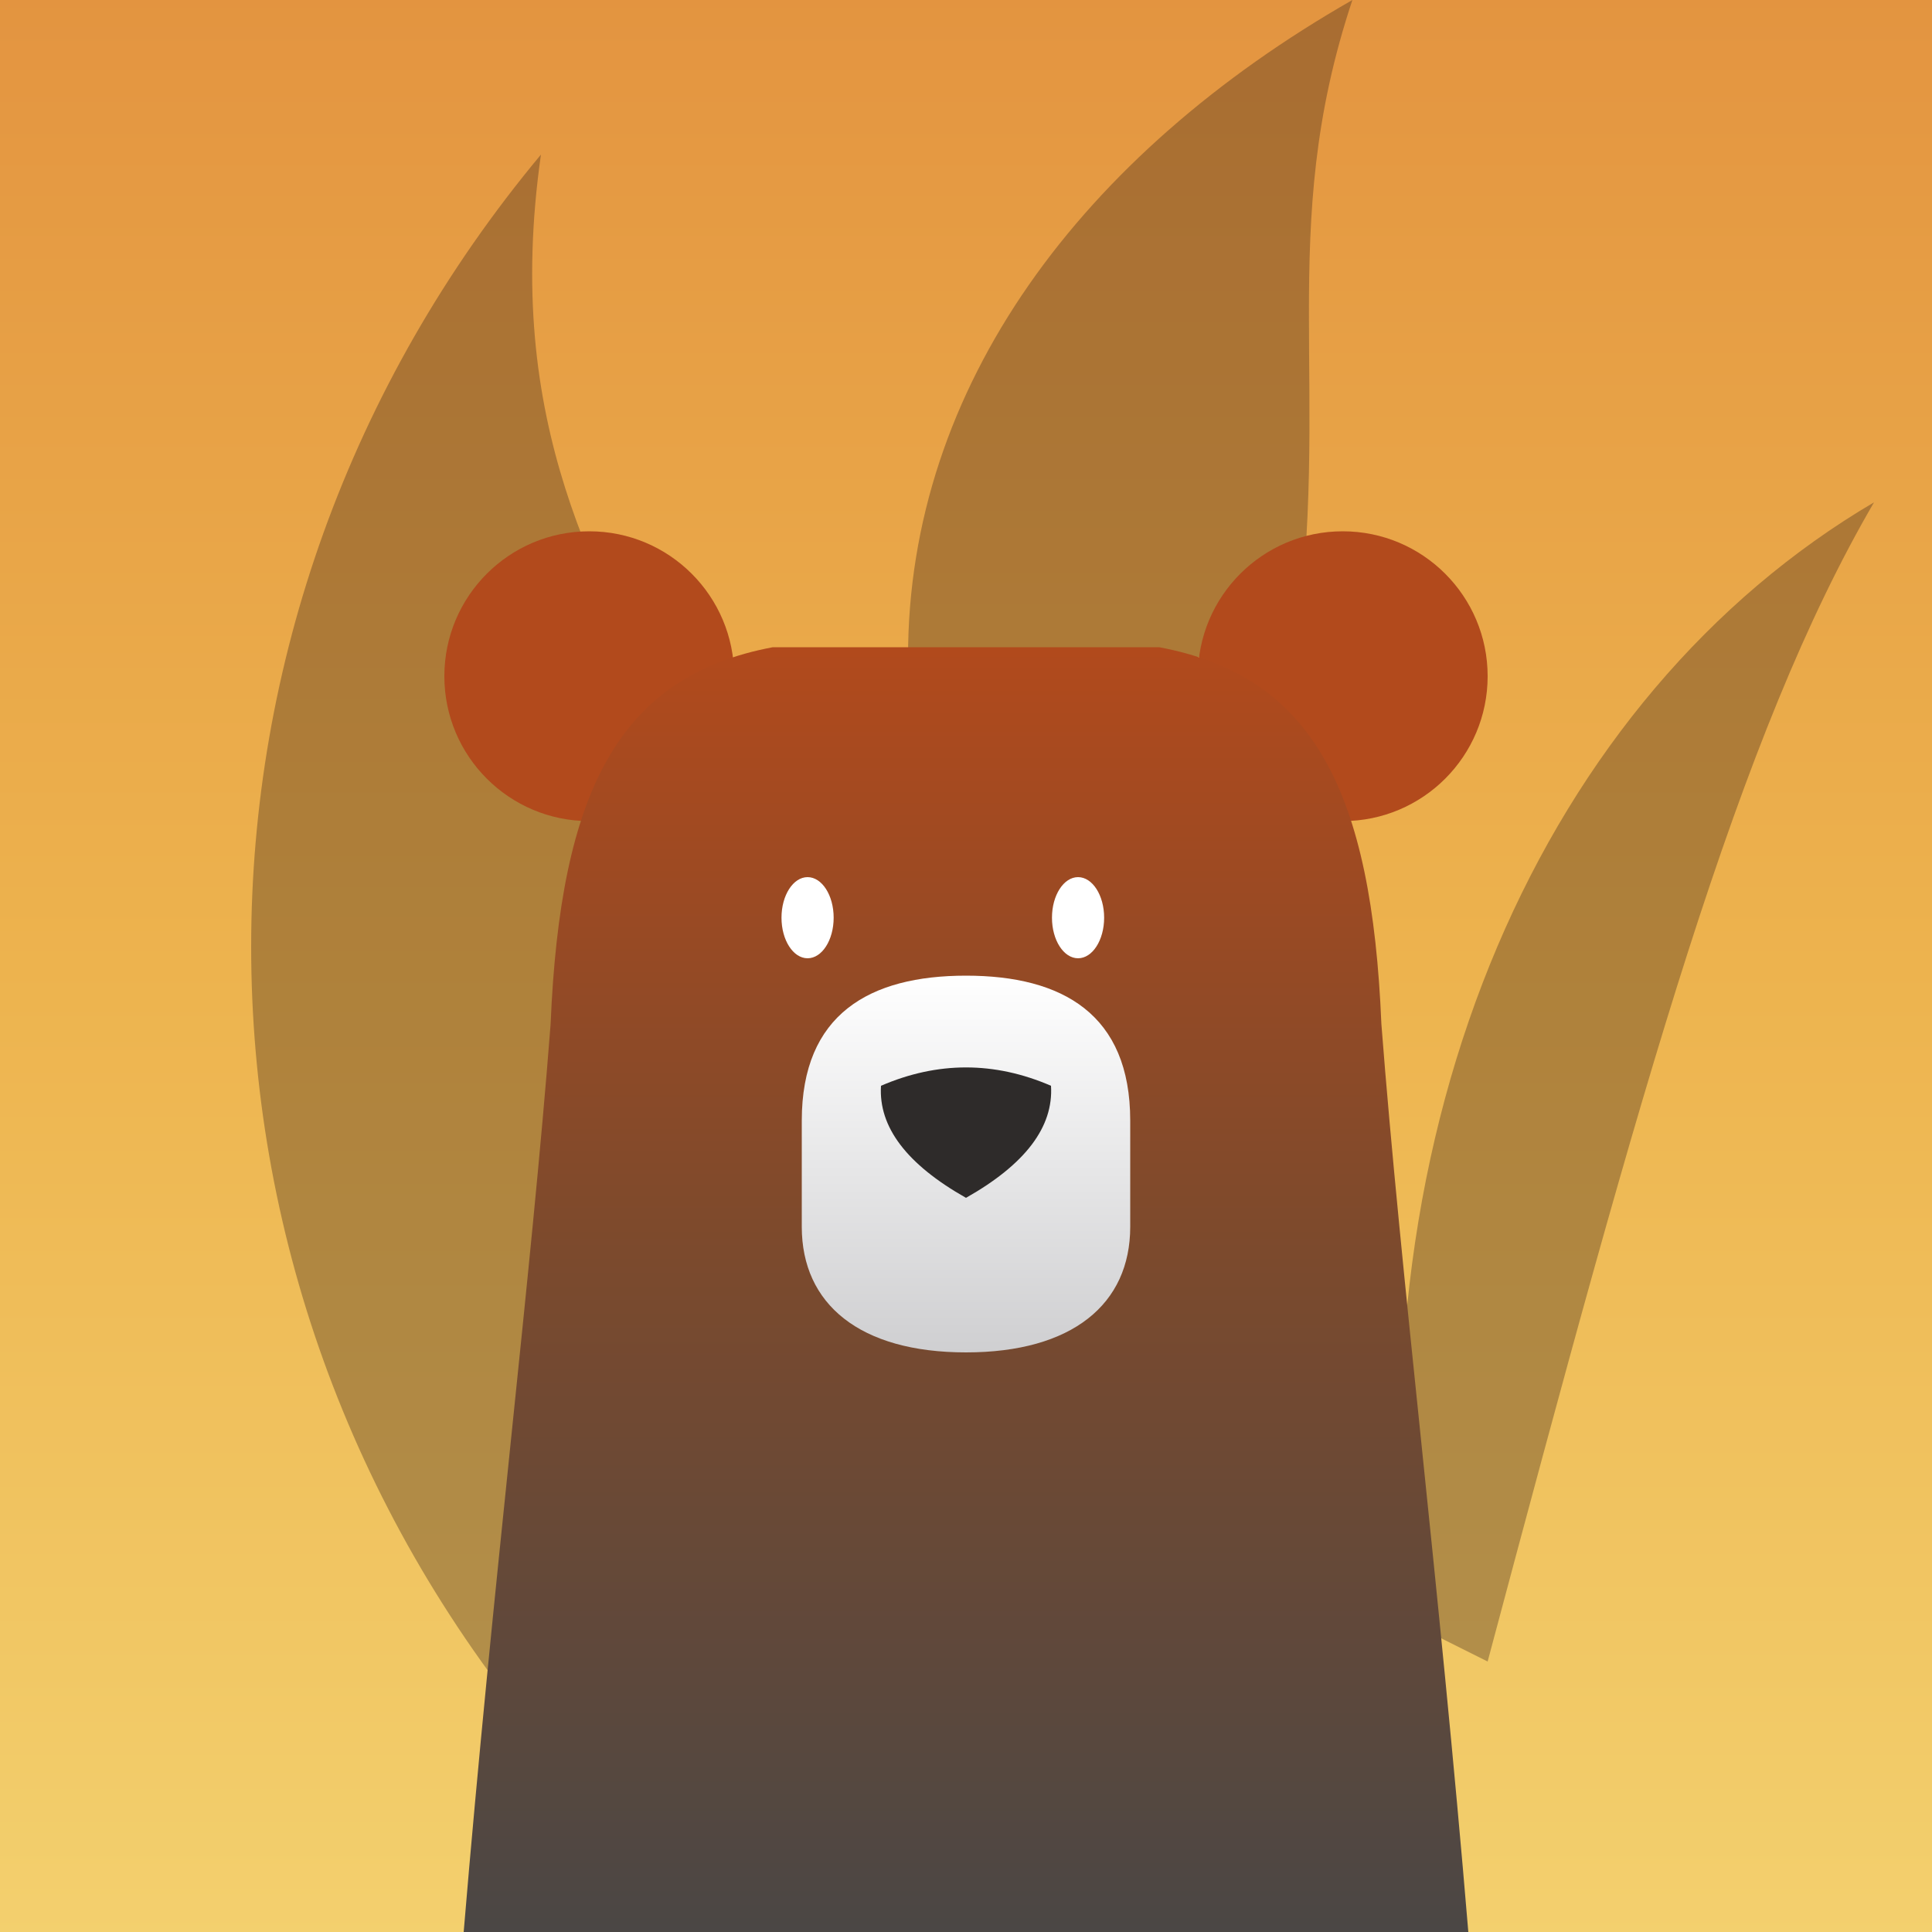
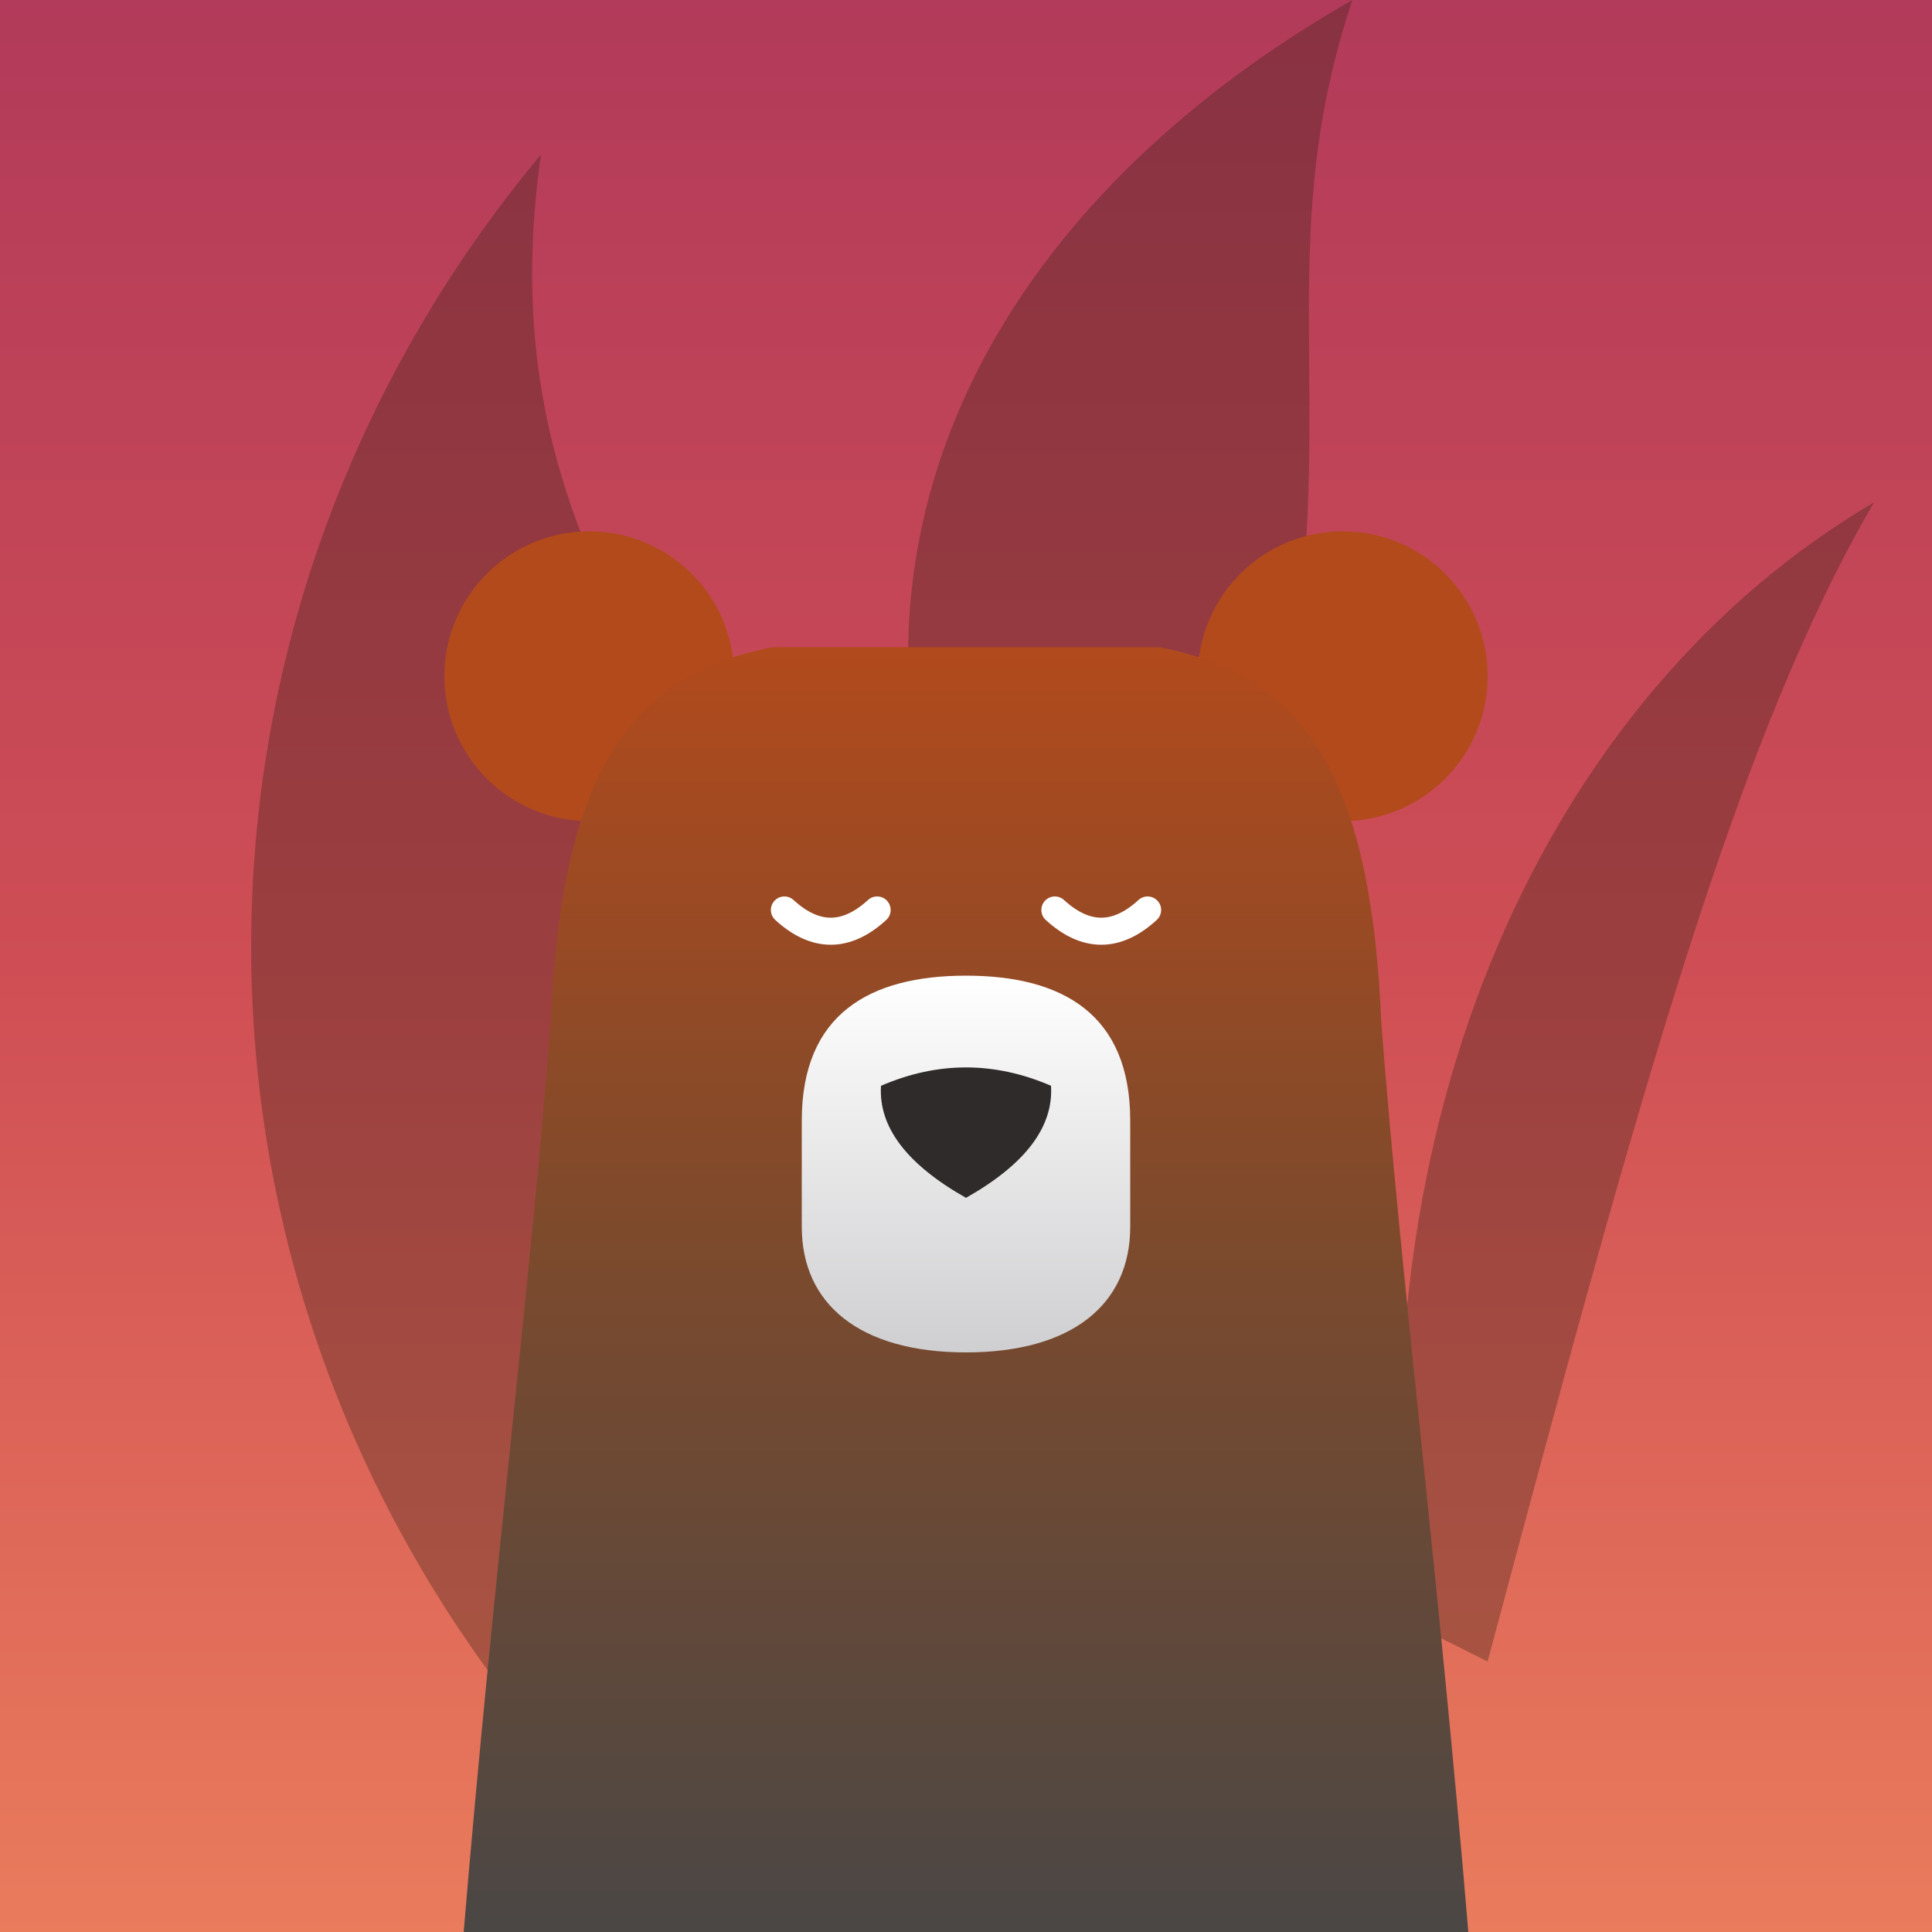
<svg xmlns="http://www.w3.org/2000/svg" width="512" height="512" viewBox="0 0 100 100">
  <defs>
-     <linearGradient id="av-mel-bg" x1="0" y1="0" x2="0" y2="1">
-       <stop offset="0" stop-color="#E39440" />
-       <stop offset=".5" stop-color="#EDB34E" />
-       <stop offset="1" stop-color="#F3D06E" />
+     <linearGradient id="av-vinho-bg" x1="0" y1="0" x2="0" y2="1">
+       <stop offset="0" stop-color="#B23A5A" />
+       <stop offset=".5" stop-color="#CF4E55" />
+       <stop offset="1" stop-color="#EA7C5C" />
    </linearGradient>
-     <clipPath id="av-mel-card">
+     <clipPath id="av-vinho-card">
      <rect width="100" height="100" />
    </clipPath>
  </defs>
-   <g clip-path="url(#av-mel-card)">
-     <rect width="100" height="100" fill="url(#av-mel-bg)" />
+   <g clip-path="url(#av-vinho-card)">
+     <rect width="100" height="100" fill="url(#av-vinho-bg)" />
    <defs>
-       <linearGradient id="av-mel-bear" x1="0" y1="0" x2="0" y2="1">
+       <linearGradient id="av-vinho-bear" x1="0" y1="0" x2="0" y2="1">
        <stop offset="0" stop-color="#B24A1C" />
        <stop offset=".45" stop-color="#7E4A2C" />
        <stop offset="1" stop-color="#4A4745" />
      </linearGradient>
-       <linearGradient id="av-mel-muz" x1="0" y1="0" x2="0" y2="1">
+       <linearGradient id="av-vinho-muz" x1="0" y1="0" x2="0" y2="1">
        <stop offset="0" stop-color="#FFFFFF" />
        <stop offset="1" stop-color="#CFCFD1" />
      </linearGradient>
    </defs>
    <g fill="#3A2217" fill-opacity=".34">
      <path d="M28 90 C8 66 8 32 28 8 C26 22 31 30 35 38 C32 50 30 70 29 90 Z" />
      <path d="M47 34 C47 20 56 8 70 0 C66 12 69 20 67 34 Z" />
      <path d="M73 84 C70 58 80 36 97 26 C90 38 85 56 77 86 Z" />
    </g>
    <circle cx="30.5" cy="35" r="7.5" fill="#B24A1C" />
    <circle cx="69.5" cy="35" r="7.5" fill="#B24A1C" />
-     <path d="M24 100 C25.5 82 27.5 66 28.5 53 C29 41 32 35 40 33.5 H60 C68 35 71 41 71.5 53 C72.5 66 74.5 82 76 100 Z" fill="url(#av-mel-bear)" />
-     <ellipse cx="41.8" cy="47.5" rx="1.35" ry="2.1" fill="#FFFFFF" />
-     <ellipse cx="55.8" cy="47.5" rx="1.35" ry="2.1" fill="#FFFFFF" />
-     <path d="M41.5 58 C41.5 52.5 45 50.5 50 50.5 C55 50.5 58.5 52.5 58.5 58 V63.5 C58.5 67.5 55.5 70 50 70 C44.5 70 41.5 67.5 41.5 63.5 Z" fill="url(#av-mel-muz)" />
+     <path d="M24 100 C25.5 82 27.5 66 28.5 53 C29 41 32 35 40 33.5 H60 C68 35 71 41 71.5 53 C72.5 66 74.5 82 76 100 Z" fill="url(#av-vinho-bear)" />
+     <path d="M40.6 47.1 Q43 49.3 45.4 47.1" fill="none" stroke="#FFFFFF" stroke-width="1.4" stroke-linecap="round" stroke-linejoin="round" />
+     <path d="M54.6 47.1 Q57 49.3 59.4 47.1" fill="none" stroke="#FFFFFF" stroke-width="1.4" stroke-linecap="round" stroke-linejoin="round" />
+     <path d="M41.5 58 C41.5 52.5 45 50.5 50 50.5 C55 50.5 58.5 52.5 58.5 58 V63.5 C58.5 67.5 55.5 70 50 70 C44.5 70 41.5 67.5 41.5 63.5 Z" fill="url(#av-vinho-muz)" />
    <path d="M45.6 56.2 Q50 54.3 54.4 56.2 Q54.6 59.4 50 62 Q45.4 59.4 45.6 56.2 Z" fill="#2E2B2A" />
  </g>
</svg>
